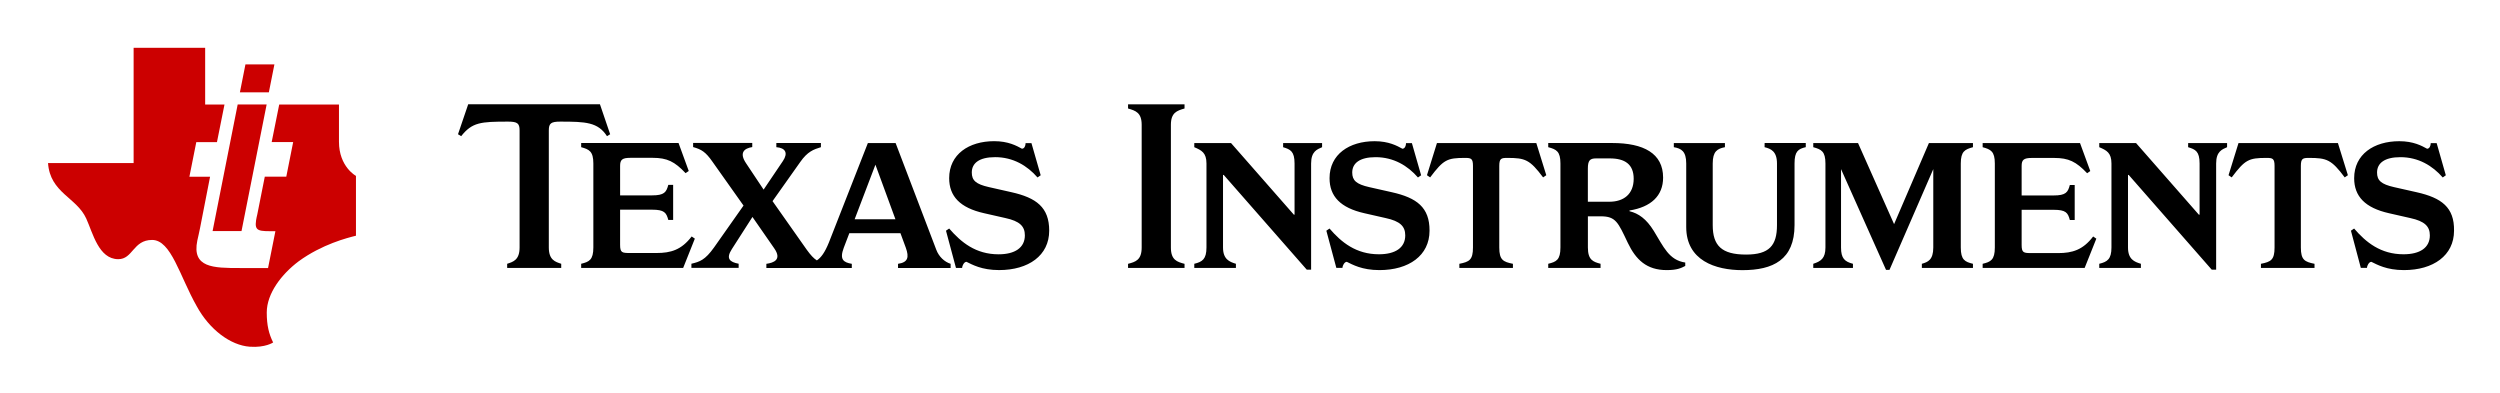
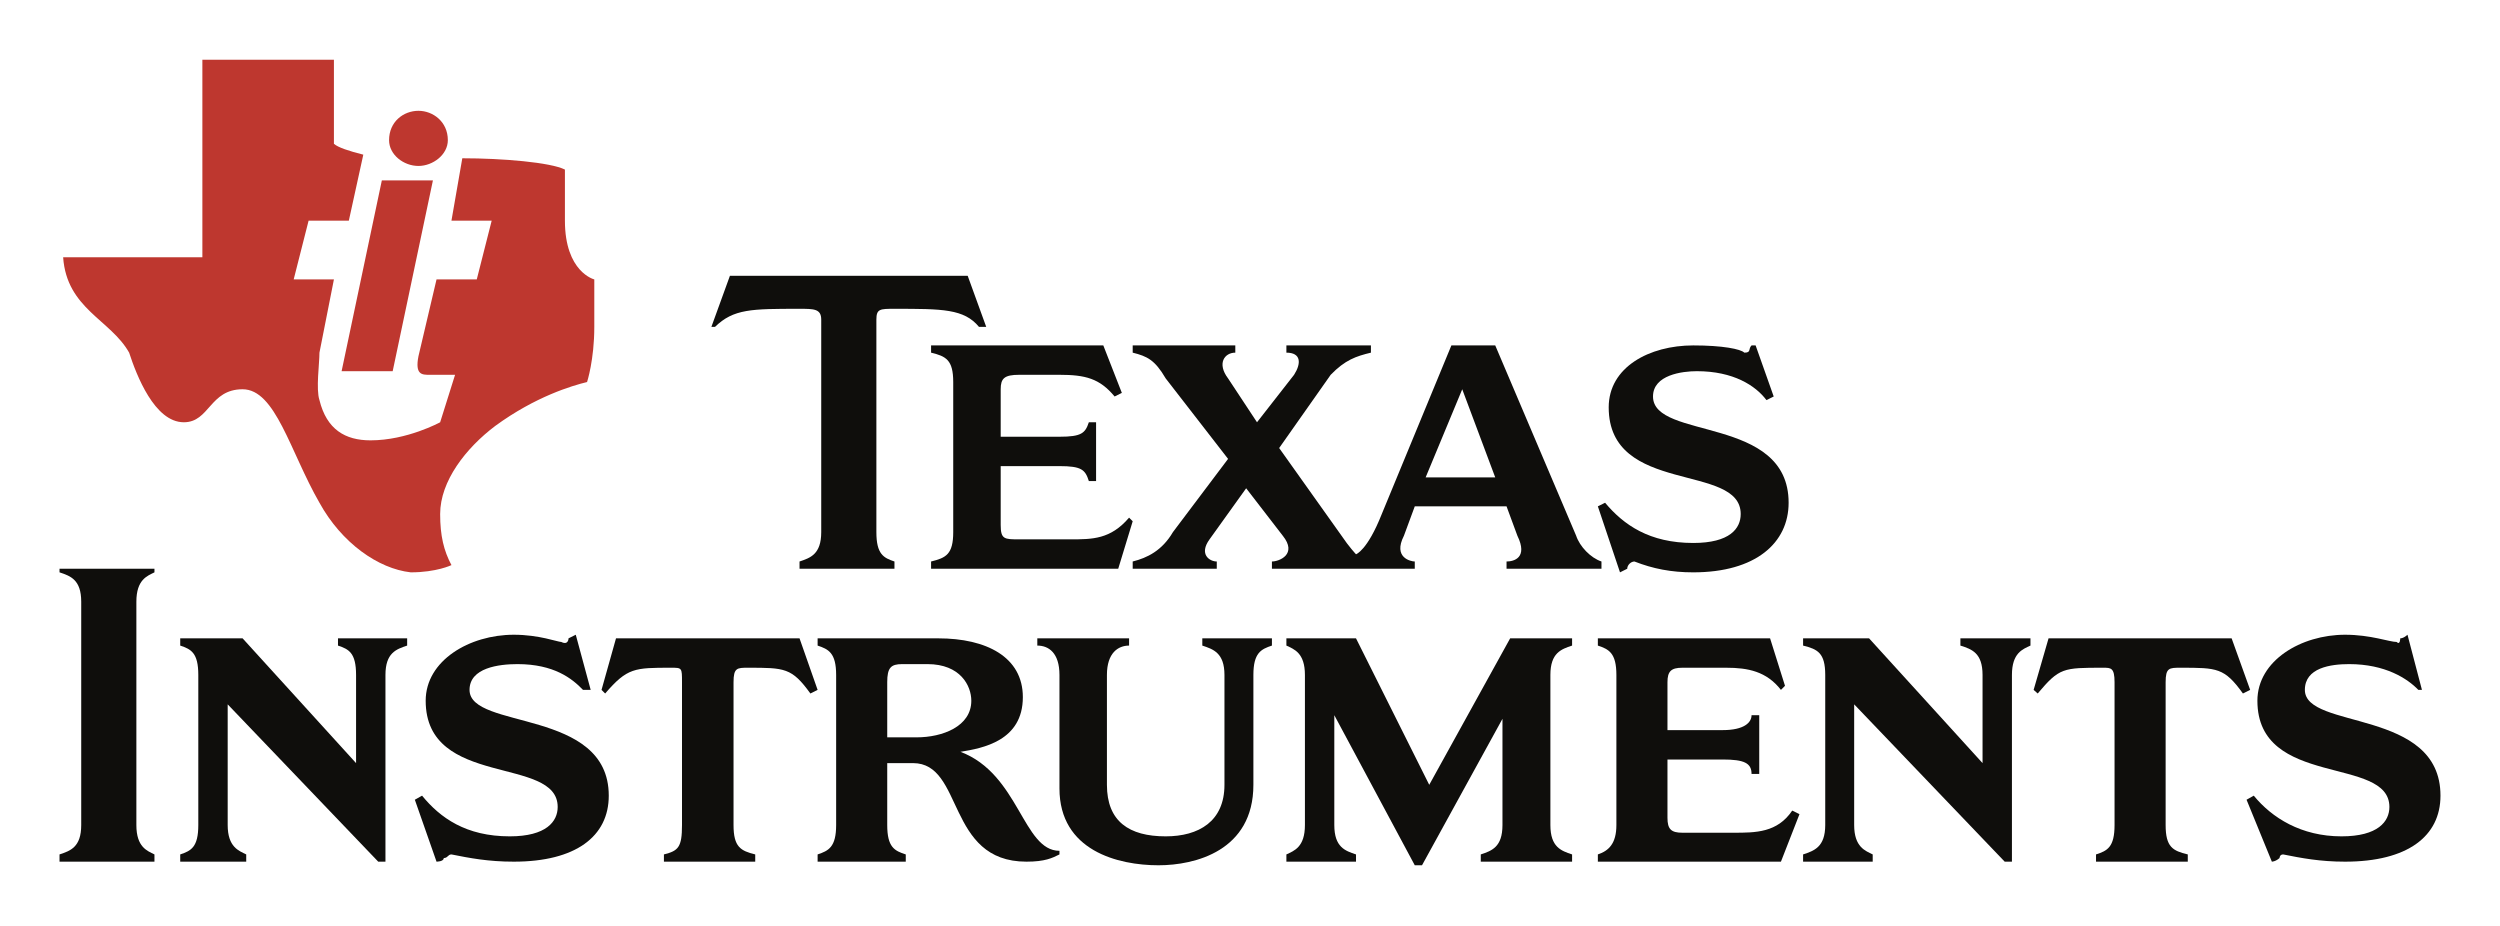
- <svg xmlns="http://www.w3.org/2000/svg" role="img" viewBox="-4.55 -4.80 288.86 45.36">
-   <path d="M55.485 10.266v13.53c0 1.433-.73 1.657-1.435 1.882v.479h6.246v-.479c-.702-.227-1.434-.445-1.434-1.882v-13.53c0-.815.253-1.014 1.323-1.014 2.925 0 4.359.058 5.399 1.682l.365-.223-1.18-3.467H49.55l-1.181 3.467.366.223c1.266-1.603 2.25-1.682 5.428-1.682C55.231 9.254 55.485 9.451 55.485 10.266zM62.601 12.206c.927.253 1.407.478 1.407 1.883v9.706c0 1.433-.477 1.657-1.407 1.882v.48h11.785l1.349-3.384-.368-.252c-1.181 1.556-2.419 1.912-4.049 1.912h-3.039c-.955 0-1.18-.021-1.18-.958v-4.048h3.683c1.434 0 1.658.341 1.886 1.184h.56v-4.048h-.56c-.228.845-.452 1.212-1.886 1.212H67.1v-3.404c0-.704.225-.935 1.18-.935 0 0 2.364 0 2.588 0 1.658 0 2.532.427 3.797 1.77l.365-.25-1.18-3.235H62.601V12.206zM77.758 13.867l3.602 5.086-3.406 4.838c-1.039 1.46-1.657 1.655-2.616 1.882v.478h5.458v-.478c-1.041-.197-1.491-.593-.788-1.685l2.384-3.72 2.51 3.616c.928 1.323-.058 1.683-.903 1.799v.48h9.871v-.48c-.984-.168-1.434-.507-.929-1.854l.643-1.682h5.909l.62 1.682c.395 1.1.253 1.686-.901 1.854v.48h6.076v-.48c-.703-.226-1.35-.809-1.658-1.632L98.933 11.73h-3.206l-4.5 11.481c-.479 1.184-.914 1.754-1.393 2.077-.37-.234-.712-.602-1.167-1.231l-3.955-5.617 3.197-4.516c.844-1.211 1.549-1.462 2.392-1.718v-.48h-5.149v.48c1.067.084 1.378.677.759 1.599l-2.23 3.303-2.015-3.025c-.844-1.237-.227-1.744.703-1.89v-.477h-6.833v.477C76.491 12.459 76.971 12.74 77.758 13.867zM96.6 14.23l2.311 6.301H94.2L96.6 14.23zM106.614 26.157c0-.229.225-.707.504-.707.644.312 1.745.956 3.768.956 3.405 0 5.793-1.685 5.793-4.554 0-2.7-1.491-3.799-4.36-4.444l-2.616-.592c-1.49-.337-1.968-.768-1.968-1.686 0-1.069.842-1.772 2.7-1.772 2.079 0 3.712.986 4.893 2.346l.367-.253-1.068-3.716h-.676c0 .311-.139.647-.422.647-.621-.338-1.576-.87-3.206-.87-2.925 0-5.202 1.516-5.202 4.273 0 2.104 1.266 3.426 4.022 4.047l2.475.562c1.658.357 2.249.954 2.249 1.997 0 1.433-1.151 2.193-3.037 2.193-2.644 0-4.33-1.387-5.709-2.981l-.368.253 1.154 4.304L106.614 26.157 106.614 26.157zM125.79 7.736c.873.252 1.574.478 1.574 1.884v14.181c0 1.433-.702 1.659-1.574 1.882v.478h6.526v-.478c-.872-.225-1.576-.446-1.576-1.882V9.62c0-1.41.704-1.634 1.576-1.884V7.257h-6.526V7.736L125.79 7.736zM143.705 12.208c.843.252 1.323.478 1.323 1.884V20h-.084l-7.256-8.272h-4.245v.48c.844.358 1.407.644 1.407 1.883v9.705c0 1.349-.478 1.66-1.407 1.882v.48h4.809v-.48c-.76-.225-1.49-.532-1.49-1.882v-8.381h.084l9.591 10.941h.504V14.091c0-1.407.705-1.633 1.268-1.883v-.481h-4.5L143.705 12.208 143.705 12.208zM156.278 17.412l-2.616-.59c-1.491-.338-1.97-.769-1.97-1.688 0-1.064.845-1.774 2.698-1.774 2.083 0 3.716.987 4.896 2.346l.367-.253-1.067-3.716h-.677c0 .311-.14.648-.421.648-.62-.338-1.574-.87-3.205-.87-2.929 0-5.212 1.516-5.212 4.273 0 2.103 1.267 3.426 4.023 4.048l2.471.562c1.66.357 2.253.955 2.253 1.997 0 1.433-1.149 2.185-3.039 2.185-2.638 0-4.34-1.378-5.71-2.975l-.367.251 1.153 4.297h.703c0-.228.226-.701.506-.701.644.312 1.744.956 3.768.956 3.402 0 5.792-1.682 5.792-4.551C160.637 19.156 159.146 18.057 156.278 17.412zM161.481 11.729l-1.155 3.716.368.252c1.546-2.055 1.969-2.251 4.021-2.251.705 0 .928.057.928.928v9.424c0 1.432-.421 1.656-1.573 1.882v.479h6.189V25.68c-1.127-.227-1.577-.438-1.577-1.882v-9.424c0-.871.226-.928.931-.928 2.056 0 2.596.189 4.133 2.251l.368-.252-1.153-3.716H161.481zM186.538 21.884c-.871-1.406-1.768-2.027-2.809-2.28V19.52c2.473-.395 3.883-1.687 3.883-3.799 0-2.802-2.249-3.996-5.876-3.996h-7.397v.481c.936.251 1.41.478 1.41 1.883v9.707c0 1.433-.478 1.656-1.41 1.882v.479h6.045v-.479c-.872-.227-1.463-.448-1.463-1.882v-3.602h1.491c1.744 0 1.996.702 3.122 3.066.93 1.941 2.167 3.148 4.499 3.148 1.185 0 1.661-.229 2.138-.479v-.395C188.283 25.258 187.663 23.713 186.538 21.884zM181.394 18.51h-2.477v-3.827c0-.929.229-1.18.936-1.18h1.6c1.744 0 2.76.676 2.76 2.362C184.205 17.638 183.052 18.51 181.394 18.51zM199.336 12.208c.729.172 1.434.478 1.434 1.884v7.116c0 2.364-.899 3.406-3.57 3.406-2.84 0-3.855-1.042-3.855-3.406v-7.116c0-1.406.533-1.716 1.41-1.884v-.479h-5.905v.479c.87.141 1.433.478 1.433 1.884v7.343c0 3.85 3.346 4.979 6.499 4.979 3.515 0 6.016-1.185 6.016-5.211v-7.115c0-1.407.428-1.683 1.298-1.885v-.477h-4.754L199.336 12.208 199.336 12.208zM214.3 21.097l-4.166-9.368h-5.172v.479c.929.252 1.407.478 1.407 1.884v9.705c0 1.263-.535 1.598-1.407 1.882v.48h4.585v-.48c-.956-.25-1.377-.619-1.377-1.882v-9.056l5.201 11.644h.396l5.062-11.644v9.056c0 1.433-.618 1.682-1.32 1.882v.48h5.904v-.48c-.927-.226-1.406-.446-1.406-1.882v-9.705c0-1.406.479-1.633 1.406-1.884v-.479h-5.089L214.3 21.097zM233.257 24.443h-3.038c-.956 0-1.181-.021-1.181-.954v-4.048h3.686c1.432 0 1.66.335 1.883 1.18h.562v-4.047h-.562c-.223.843-.448 1.21-1.883 1.21h-3.686v-3.403c0-.703.225-.931 1.181-.931 0 0 2.362 0 2.588 0 1.658 0 2.529.424 3.799 1.766l.363-.253-1.186-3.235h-11.25v.481c.932.251 1.408.478 1.408 1.883v9.707c0 1.433-.477 1.658-1.408 1.881v.48h11.785l1.351-3.384-.368-.252C236.124 24.079 234.886 24.443 233.257 24.443zM248.275 12.208c.842.252 1.324.478 1.324 1.884V20h-.089l-7.254-8.272h-4.249v.48c.846.358 1.409.644 1.409 1.883v9.705c0 1.349-.48 1.66-1.409 1.882v.48h4.81v-.48c-.77-.225-1.49-.532-1.49-1.882v-8.381h.083L251 26.356h.512V14.091c0-1.407.703-1.633 1.264-1.883v-.481h-4.498L248.275 12.208 248.275 12.208zM254.096 11.729l-1.152 3.716.366.252c1.547-2.055 1.97-2.251 4.022-2.251.703 0 .929.057.929.928v9.424c0 1.432-.421 1.656-1.573 1.882v.479h6.19V25.68c-1.128-.227-1.577-.438-1.577-1.882v-9.424c0-.871.229-.928.936-.928 2.054 0 2.593.189 4.131 2.251l.366-.252-1.152-3.716H254.096zM274.684 17.412l-2.614-.59c-1.489-.338-1.966-.769-1.966-1.688 0-1.064.841-1.774 2.695-1.774 2.08 0 3.713.987 4.897 2.346l.354-.253-1.059-3.716h-.684c0 .311-.146.648-.423.648-.619-.338-1.575-.87-3.212-.87-2.93 0-5.213 1.516-5.213 4.273 0 2.103 1.267 3.426 4.021 4.048l2.471.562c1.647.357 2.253.955 2.253 1.997 0 1.433-1.147 2.185-3.041 2.185-2.639 0-4.339-1.378-5.71-2.975l-.366.251 1.142 4.297h.707c0-.228.228-.701.509-.701.645.312 1.75.956 3.763.956 3.389 0 5.791-1.682 5.791-4.551C279.044 19.156 277.552 18.057 274.684 17.412z" />
-   <path fill="#C00" d="M34.616,11.575V7.276h-6.904l-0.871,4.339h2.483l-0.795,3.999h-2.484l-0.86,4.328 c-0.067,0.294-0.117,0.506-0.147,0.71c-0.204,1.328,0.374,1.261,2.233,1.261l-0.85,4.257h-3.25c-3.072,0-5.571-0.026-4.922-3.177 c0.103-0.481,0.226-0.967,0.313-1.433l1.161-5.942h-2.389l0.797-3.999h2.388l0.869-4.339h-2.233V0.721h-8.266v13.322H1 C1.245,17.497,4.301,18,5.416,20.454c0.768,1.691,1.439,4.672,3.681,4.692c1.717,0.021,1.717-2.222,3.928-2.222 c2.208,0,3.188,4.195,5.152,7.649c1.472,2.712,3.917,4.532,6.133,4.688c1.819,0.126,2.699-0.492,2.699-0.492 c-0.491-0.988-0.737-1.973-0.737-3.455c0-2.221,1.719-4.44,3.682-5.919c2.699-1.972,5.644-2.719,6.625-2.959v-6.912 C36.579,15.524,34.616,14.474,34.616,11.575z M23.355,21.902L26.259,7.27h-3.346l-2.9,14.632H23.355z M27.156,2.644h-3.347 l-0.64,3.227h3.345L27.156,2.644z" />
+ <svg xmlns="http://www.w3.org/2000/svg" version="1.0" width="744.094" height="275.315" id="svg7217">
+   <defs id="defs7219" />
+   <g transform="translate(-1324.226,767.1247)" id="layer1">
+     <g transform="translate(17.71654,17.77564)" id="g7585">
+       <path d="M 1444.108,-737.793 C 1456.082,-737.793 1470.344,-736.582 1474.65,-734.43 C 1474.65,-731.201 1474.65,-720.302 1474.65,-719.226 C 1474.65,-703.887 1483.396,-701.735 1483.396,-701.735 C 1483.396,-701.735 1483.396,-695.142 1483.396,-687.607 C 1483.396,-677.785 1481.243,-671.192 1481.243,-671.192 C 1476.803,-670.116 1465.904,-666.887 1453.929,-658.141 C 1445.184,-651.548 1437.515,-641.726 1437.515,-631.904 C 1437.515,-625.446 1438.591,-621.006 1440.879,-616.701 C 1440.879,-616.701 1436.438,-614.548 1428.769,-614.548 C 1419.082,-615.624 1408.184,-623.293 1401.591,-635.268 C 1392.845,-650.472 1388.54,-669.04 1378.717,-669.04 C 1368.896,-669.04 1368.896,-659.218 1361.226,-659.218 C 1352.481,-659.218 1347.099,-673.345 1344.946,-679.938 C 1339.43,-689.76 1326.379,-692.989 1325.302,-708.327 L 1366.743,-708.327 C 1366.743,-731.201 1366.743,-744.252 1366.743,-767.125 C 1381.947,-767.125 1390.692,-767.125 1405.896,-767.125 L 1405.896,-742.099 C 1407.107,-741.023 1410.336,-739.946 1414.642,-738.87 L 1410.336,-719.226 L 1398.361,-719.226 L 1393.921,-701.735 L 1405.896,-701.735 L 1401.591,-679.938 C 1401.591,-676.709 1400.514,-669.04 1401.591,-665.81 C 1403.744,-657.065 1409.26,-653.836 1416.794,-653.836 C 1427.693,-653.836 1437.515,-659.218 1437.515,-659.218 L 1441.955,-673.345 C 1439.802,-673.345 1436.438,-673.345 1434.286,-673.345 C 1432.133,-673.345 1429.98,-673.345 1431.056,-678.862 L 1436.438,-701.735 L 1448.413,-701.735 L 1452.853,-719.226 L 1440.879,-719.226 L 1444.108,-737.793" style="fill:#be372f;fill-rule:evenodd;stroke:none" id="path10" />
+       <path d="M 1420.158,-731.201 L 1435.362,-731.201 L 1423.387,-674.421 L 1408.184,-674.421 L 1420.158,-731.201" style="fill:#be372f;fill-rule:evenodd;stroke:none" id="path14" />
+       <path d="M 1431.056,-751.921 C 1435.362,-751.921 1439.802,-748.692 1439.802,-743.175 C 1439.802,-738.87 1435.362,-735.506 1431.056,-735.506 C 1426.617,-735.506 1422.311,-738.87 1422.311,-743.175 C 1422.311,-748.692 1426.617,-751.921 1431.056,-751.921" style="fill:#be372f;fill-rule:evenodd;stroke:none" id="path18" />
+       <path d="M 1810.481,-682.091 C 1819.226,-682.091 1824.608,-681.014 1825.685,-679.938 C 1827.837,-679.938 1826.761,-681.014 1827.837,-682.091 L 1829.048,-682.091 L 1834.43,-666.887 L 1832.277,-665.81 C 1829.048,-670.116 1822.455,-674.421 1811.557,-674.421 C 1807.251,-674.421 1798.506,-673.345 1798.506,-666.887 C 1798.506,-653.836 1838.87,-661.37 1838.87,-635.268 C 1838.87,-623.293 1829.048,-614.548 1810.481,-614.548 C 1803.888,-614.548 1798.506,-615.624 1792.989,-617.777 C 1791.913,-617.777 1790.837,-616.701 1790.837,-615.624 L 1788.684,-614.548 L 1782.091,-634.192 L 1784.244,-635.268 C 1789.76,-628.675 1797.429,-623.293 1810.481,-623.293 C 1821.379,-623.293 1824.608,-627.599 1824.608,-631.904 C 1824.608,-647.243 1785.32,-637.421 1785.32,-663.658 C 1785.32,-675.632 1797.429,-682.091 1810.481,-682.091" style="fill:#0f0e0c;fill-rule:evenodd;stroke:none" id="path22" />
+       <path d="M 1583.633,-615.624 L 1583.633,-617.777 C 1588.074,-618.853 1590.226,-619.93 1590.226,-626.523 L 1590.226,-671.192 C 1590.226,-677.785 1588.074,-678.862 1583.633,-679.938 L 1583.633,-682.091 L 1634.896,-682.091 L 1640.412,-667.963 L 1638.26,-666.887 C 1633.82,-672.269 1629.514,-673.345 1621.845,-673.345 C 1620.768,-673.345 1609.87,-673.345 1609.87,-673.345 C 1605.43,-673.345 1604.354,-672.269 1604.354,-669.04 L 1604.354,-654.912 L 1621.845,-654.912 C 1628.438,-654.912 1629.514,-655.988 1630.591,-659.218 L 1632.743,-659.218 L 1632.743,-641.726 L 1630.591,-641.726 C 1629.514,-645.09 1628.438,-646.167 1621.845,-646.167 L 1604.354,-646.167 L 1604.354,-628.675 C 1604.354,-624.37 1605.43,-624.37 1609.87,-624.37 C 1609.87,-624.37 1623.998,-624.37 1625.074,-624.37 C 1631.667,-624.37 1637.049,-624.37 1642.565,-630.828 L 1643.642,-629.752 L 1639.336,-615.624 L 1583.633,-615.624" style="fill:#0f0e0c;fill-rule:evenodd;stroke:none" id="path26" />
+       <path d="M 1567.353,-626.523 C 1567.353,-619.93 1569.506,-618.853 1572.735,-617.777 L 1572.735,-615.624 L 1544.48,-615.624 L 1544.48,-617.777 C 1547.709,-618.853 1550.939,-619.93 1550.939,-626.523 L 1550.939,-689.76 C 1550.939,-692.989 1548.786,-692.989 1544.48,-692.989 C 1530.218,-692.989 1524.836,-692.989 1519.32,-687.607 L 1518.243,-687.607 L 1523.76,-702.811 L 1594.532,-702.811 L 1600.048,-687.607 L 1597.895,-687.607 C 1593.455,-692.989 1586.997,-692.989 1572.735,-692.989 C 1568.43,-692.989 1567.353,-692.989 1567.353,-689.76 L 1567.353,-626.523" style="fill:#0f0e0c;fill-rule:evenodd;stroke:none" id="path30" />
+       <path d="M 1672.031,-648.319 L 1653.464,-672.269 C 1650.235,-677.785 1647.947,-678.862 1643.642,-679.938 L 1643.642,-682.091 L 1674.184,-682.091 L 1674.184,-679.938 C 1670.955,-679.938 1668.668,-676.709 1672.031,-672.269 L 1680.642,-659.218 L 1691.675,-673.345 C 1693.828,-676.709 1693.828,-679.938 1689.388,-679.938 L 1689.388,-682.091 L 1714.548,-682.091 L 1714.548,-679.938 C 1710.108,-678.862 1706.879,-677.785 1702.573,-673.345 L 1687.235,-651.548 L 1705.803,-625.446 C 1707.955,-622.217 1710.108,-619.93 1710.108,-619.93 C 1710.108,-619.93 1713.472,-621.006 1717.777,-631.904 L 1738.498,-682.091 L 1751.549,-682.091 L 1775.633,-625.446 C 1776.709,-622.217 1779.938,-618.853 1783.167,-617.777 L 1783.167,-615.624 L 1754.913,-615.624 L 1754.913,-617.777 C 1757.065,-617.777 1761.371,-618.853 1758.141,-625.446 L 1754.913,-634.192 L 1727.599,-634.192 L 1724.37,-625.446 C 1721.006,-618.853 1726.523,-617.777 1727.599,-617.777 L 1727.599,-615.624 L 1685.082,-615.624 L 1685.082,-617.777 C 1687.235,-617.777 1692.752,-619.93 1688.312,-625.446 L 1677.413,-639.574 L 1666.515,-624.37 C 1663.286,-619.93 1666.515,-617.777 1668.668,-617.777 L 1668.668,-615.624 L 1643.642,-615.624 L 1643.642,-617.777 C 1647.947,-618.853 1652.387,-621.006 1655.616,-626.523 L 1672.031,-648.319 z M 1741.727,-669.04 L 1730.829,-642.803 L 1751.549,-642.803 L 1741.727,-669.04" style="fill:#0f0e0c;fill-rule:evenodd;stroke:none" id="path34" />
+       <path d="M 1330.684,-605.802 C 1330.684,-612.395 1327.455,-613.471 1324.226,-614.548 L 1324.226,-615.624 L 1352.481,-615.624 L 1352.481,-614.548 C 1350.328,-613.471 1347.099,-612.395 1347.099,-605.802 L 1347.099,-539.336 C 1347.099,-532.743 1350.328,-531.667 1352.481,-530.59 L 1352.481,-528.437 L 1324.226,-528.437 L 1324.226,-530.59 C 1327.455,-531.667 1330.684,-532.743 1330.684,-539.336 L 1330.684,-605.802" style="fill:#0f0e0c;fill-rule:evenodd;stroke:none" id="path38" />
+       <path d="M 1421.235,-528.437 L 1419.082,-528.437 L 1374.277,-575.26 L 1374.277,-539.336 C 1374.277,-532.743 1377.641,-531.667 1379.794,-530.59 L 1379.794,-528.437 L 1360.15,-528.437 L 1360.15,-530.59 C 1363.379,-531.667 1365.532,-532.743 1365.532,-539.336 L 1365.532,-584.006 C 1365.532,-590.598 1363.379,-591.675 1360.15,-592.751 L 1360.15,-594.904 L 1378.717,-594.904 L 1412.489,-557.769 L 1412.489,-584.006 C 1412.489,-590.598 1410.336,-591.675 1407.107,-592.751 L 1407.107,-594.904 L 1427.693,-594.904 L 1427.693,-592.751 C 1424.464,-591.675 1421.235,-590.598 1421.235,-584.006 L 1421.235,-528.437" style="fill:#0f0e0c;fill-rule:evenodd;stroke:none" id="path42" />
+       <path d="M 1679.566,-551.311 C 1679.566,-531.667 1662.209,-527.361 1651.311,-527.361 C 1639.336,-527.361 1621.845,-531.667 1621.845,-550.234 L 1621.845,-584.006 C 1621.845,-590.598 1618.616,-592.751 1615.252,-592.751 L 1615.252,-594.904 L 1642.565,-594.904 L 1642.565,-592.751 C 1639.336,-592.751 1635.972,-590.598 1635.972,-584.006 L 1635.972,-551.311 C 1635.972,-540.412 1642.565,-535.972 1653.464,-535.972 C 1663.286,-535.972 1670.955,-540.412 1670.955,-551.311 L 1670.955,-584.006 C 1670.955,-590.598 1667.591,-591.675 1664.362,-592.751 L 1664.362,-594.904 L 1685.082,-594.904 L 1685.082,-592.751 C 1681.853,-591.675 1679.566,-590.598 1679.566,-584.006 L 1679.566,-551.311" style="fill:#0f0e0c;fill-rule:evenodd;stroke:none" id="path46" />
+       <path d="M 1509.498,-581.853 C 1509.498,-586.158 1509.498,-586.158 1506.269,-586.158 C 1495.37,-586.158 1493.217,-586.158 1486.625,-578.489 L 1485.548,-579.565 L 1489.854,-594.904 L 1544.48,-594.904 L 1549.862,-579.565 L 1547.709,-578.489 C 1542.193,-586.158 1540.04,-586.158 1529.141,-586.158 C 1525.913,-586.158 1524.836,-586.158 1524.836,-581.853 L 1524.836,-539.336 C 1524.836,-532.743 1526.989,-531.667 1531.294,-530.59 L 1531.294,-528.437 L 1504.116,-528.437 L 1504.116,-530.59 C 1508.421,-531.667 1509.498,-532.743 1509.498,-539.336 L 1509.498,-581.853" style="fill:#0f0e0c;fill-rule:evenodd;stroke:none" id="path50" />
+       <path d="M 1459.446,-595.98 C 1466.981,-595.98 1472.497,-593.827 1473.573,-593.827 C 1475.726,-592.751 1475.726,-594.904 1475.726,-594.904 L 1477.879,-595.98 L 1482.319,-579.565 L 1480.032,-579.565 C 1476.803,-582.929 1471.421,-587.235 1460.522,-587.235 C 1455.006,-587.235 1446.261,-586.158 1446.261,-579.565 C 1446.261,-567.591 1487.701,-574.184 1487.701,-548.081 C 1487.701,-535.972 1477.879,-528.437 1459.446,-528.437 C 1451.777,-528.437 1446.261,-529.514 1440.879,-530.59 C 1439.802,-530.59 1439.802,-529.514 1438.591,-529.514 C 1438.591,-528.437 1436.438,-528.437 1436.438,-528.437 L 1429.98,-546.87 L 1432.133,-548.081 C 1437.515,-541.489 1445.184,-535.972 1458.235,-535.972 C 1469.134,-535.972 1472.497,-540.412 1472.497,-544.718 C 1472.497,-560.056 1433.209,-550.234 1433.209,-576.336 C 1433.209,-588.311 1446.261,-595.98 1459.446,-595.98" style="fill:#0f0e0c;fill-rule:evenodd;stroke:none" id="path54" />
+       <path d="M 1767.964,-539.336 C 1767.964,-532.743 1771.193,-531.667 1774.422,-530.59 L 1774.422,-528.437 L 1747.243,-528.437 L 1747.243,-530.59 C 1750.473,-531.667 1753.701,-532.743 1753.701,-539.336 L 1753.701,-570.954 L 1729.752,-527.361 L 1727.599,-527.361 L 1703.65,-572.031 L 1703.65,-539.336 C 1703.65,-532.743 1706.879,-531.667 1710.108,-530.59 L 1710.108,-528.437 L 1689.388,-528.437 L 1689.388,-530.59 C 1691.675,-531.667 1694.904,-532.743 1694.904,-539.336 L 1694.904,-584.006 C 1694.904,-590.598 1691.675,-591.675 1689.388,-592.751 L 1689.388,-594.904 L 1710.108,-594.904 L 1731.905,-551.311 L 1755.989,-594.904 L 1774.422,-594.904 L 1774.422,-592.751 C 1771.193,-591.675 1767.964,-590.598 1767.964,-584.006 L 1767.964,-539.336" style="fill:#0f0e0c;fill-rule:evenodd;stroke:none" id="path58" />
+       <path d="M 1905.337,-528.437 L 1903.184,-528.437 L 1858.379,-575.26 L 1858.379,-539.336 C 1858.379,-532.743 1861.743,-531.667 1863.896,-530.59 L 1863.896,-528.437 L 1843.176,-528.437 L 1843.176,-530.59 C 1846.405,-531.667 1849.768,-532.743 1849.768,-539.336 L 1849.768,-584.006 C 1849.768,-590.598 1847.481,-591.675 1843.176,-592.751 L 1843.176,-594.904 L 1862.82,-594.904 L 1896.591,-557.769 L 1896.591,-584.006 C 1896.591,-590.598 1893.362,-591.675 1889.998,-592.751 L 1889.998,-594.904 L 1910.853,-594.904 L 1910.853,-592.751 C 1908.566,-591.675 1905.337,-590.598 1905.337,-584.006 L 1905.337,-528.437" style="fill:#0f0e0c;fill-rule:evenodd;stroke:none" id="path62" />
+       <path d="M 1782.091,-528.437 L 1782.091,-530.59 C 1785.32,-531.667 1787.608,-533.819 1787.608,-539.336 L 1787.608,-584.006 C 1787.608,-590.598 1785.32,-591.675 1782.091,-592.751 L 1782.091,-594.904 L 1833.353,-594.904 L 1837.794,-580.776 L 1836.583,-579.565 C 1832.277,-585.082 1826.761,-586.158 1820.303,-586.158 C 1819.226,-586.158 1807.251,-586.158 1807.251,-586.158 C 1803.888,-586.158 1802.811,-585.082 1802.811,-581.853 L 1802.811,-567.591 L 1819.226,-567.591 C 1825.685,-567.591 1827.837,-569.878 1827.837,-572.031 L 1830.125,-572.031 L 1830.125,-554.54 L 1827.837,-554.54 C 1827.837,-557.769 1825.685,-558.845 1819.226,-558.845 L 1802.811,-558.845 L 1802.811,-541.489 C 1802.811,-538.125 1803.888,-537.048 1807.251,-537.048 C 1807.251,-537.048 1821.379,-537.048 1822.455,-537.048 C 1829.048,-537.048 1835.506,-537.048 1839.946,-543.641 L 1842.099,-542.565 L 1836.583,-528.437 L 1782.091,-528.437" style="fill:#0f0e0c;fill-rule:evenodd;stroke:none" id="path66" />
+       <path d="M 1935.879,-581.853 C 1935.879,-586.158 1934.803,-586.158 1932.515,-586.158 C 1920.54,-586.158 1919.464,-586.158 1913.006,-578.489 L 1911.795,-579.565 L 1916.235,-594.904 L 1970.727,-594.904 L 1976.243,-579.565 L 1974.09,-578.489 C 1968.574,-586.158 1966.421,-586.158 1955.523,-586.158 C 1952.159,-586.158 1951.083,-586.158 1951.083,-581.853 L 1951.083,-539.336 C 1951.083,-532.743 1953.235,-531.667 1957.675,-530.59 L 1957.675,-528.437 L 1930.362,-528.437 L 1930.362,-530.59 C 1933.726,-531.667 1935.879,-532.743 1935.879,-539.336 L 1935.879,-581.853" style="fill:#0f0e0c;fill-rule:evenodd;stroke:none" id="path70" />
+       <path d="M 2004.498,-595.98 C 2012.167,-595.98 2017.684,-593.827 2019.836,-593.827 C 2020.913,-592.751 2020.913,-594.904 2020.913,-594.904 C 2021.989,-594.904 2023.066,-595.98 2023.066,-595.98 L 2027.371,-579.565 L 2026.295,-579.565 C 2023.066,-582.929 2016.473,-587.235 2005.709,-587.235 C 2000.193,-587.235 1992.524,-586.158 1992.524,-579.565 C 1992.524,-567.591 2032.887,-574.184 2032.887,-548.081 C 2032.887,-535.972 2023.066,-528.437 2004.498,-528.437 C 1996.964,-528.437 1991.447,-529.514 1986.065,-530.59 C 1984.989,-530.59 1984.989,-529.514 1984.989,-529.514 C 1983.778,-528.437 1982.701,-528.437 1982.701,-528.437 L 1975.167,-546.87 L 1977.319,-548.081 C 1982.701,-541.489 1991.447,-535.972 2003.422,-535.972 C 2014.32,-535.972 2017.684,-540.412 2017.684,-544.718 C 2017.684,-560.056 1978.396,-550.234 1978.396,-576.336 C 1978.396,-588.311 1991.447,-595.98 2004.498,-595.98" style="fill:#0f0e0c;fill-rule:evenodd;stroke:none" id="path74" />
+       <path d="M 1585.786,-594.904 C 1600.048,-594.904 1610.947,-589.387 1610.947,-577.413 C 1610.947,-564.362 1598.972,-562.209 1592.379,-561.132 C 1609.87,-554.54 1610.947,-531.667 1621.845,-531.667 L 1621.845,-530.59 C 1619.692,-529.514 1617.539,-528.437 1612.023,-528.437 C 1588.074,-528.437 1593.455,-557.769 1578.252,-557.769 L 1570.582,-557.769 L 1570.582,-539.336 C 1570.582,-532.743 1572.735,-531.667 1576.099,-530.59 L 1576.099,-528.437 L 1549.862,-528.437 L 1549.862,-530.59 C 1553.091,-531.667 1555.378,-532.743 1555.378,-539.336 L 1555.378,-584.006 C 1555.378,-590.598 1553.091,-591.675 1549.862,-592.751 L 1549.862,-594.904 L 1585.786,-594.904 z M 1570.582,-565.438 L 1579.328,-565.438 C 1586.997,-565.438 1595.608,-568.667 1595.608,-576.336 C 1595.608,-580.776 1592.379,-587.235 1582.557,-587.235 L 1575.023,-587.235 C 1571.659,-587.235 1570.582,-586.158 1570.582,-581.853 L 1570.582,-565.438" style="fill:#0f0e0c;fill-rule:evenodd;stroke:none" id="path78" />
+     </g>
+   </g>
</svg>
